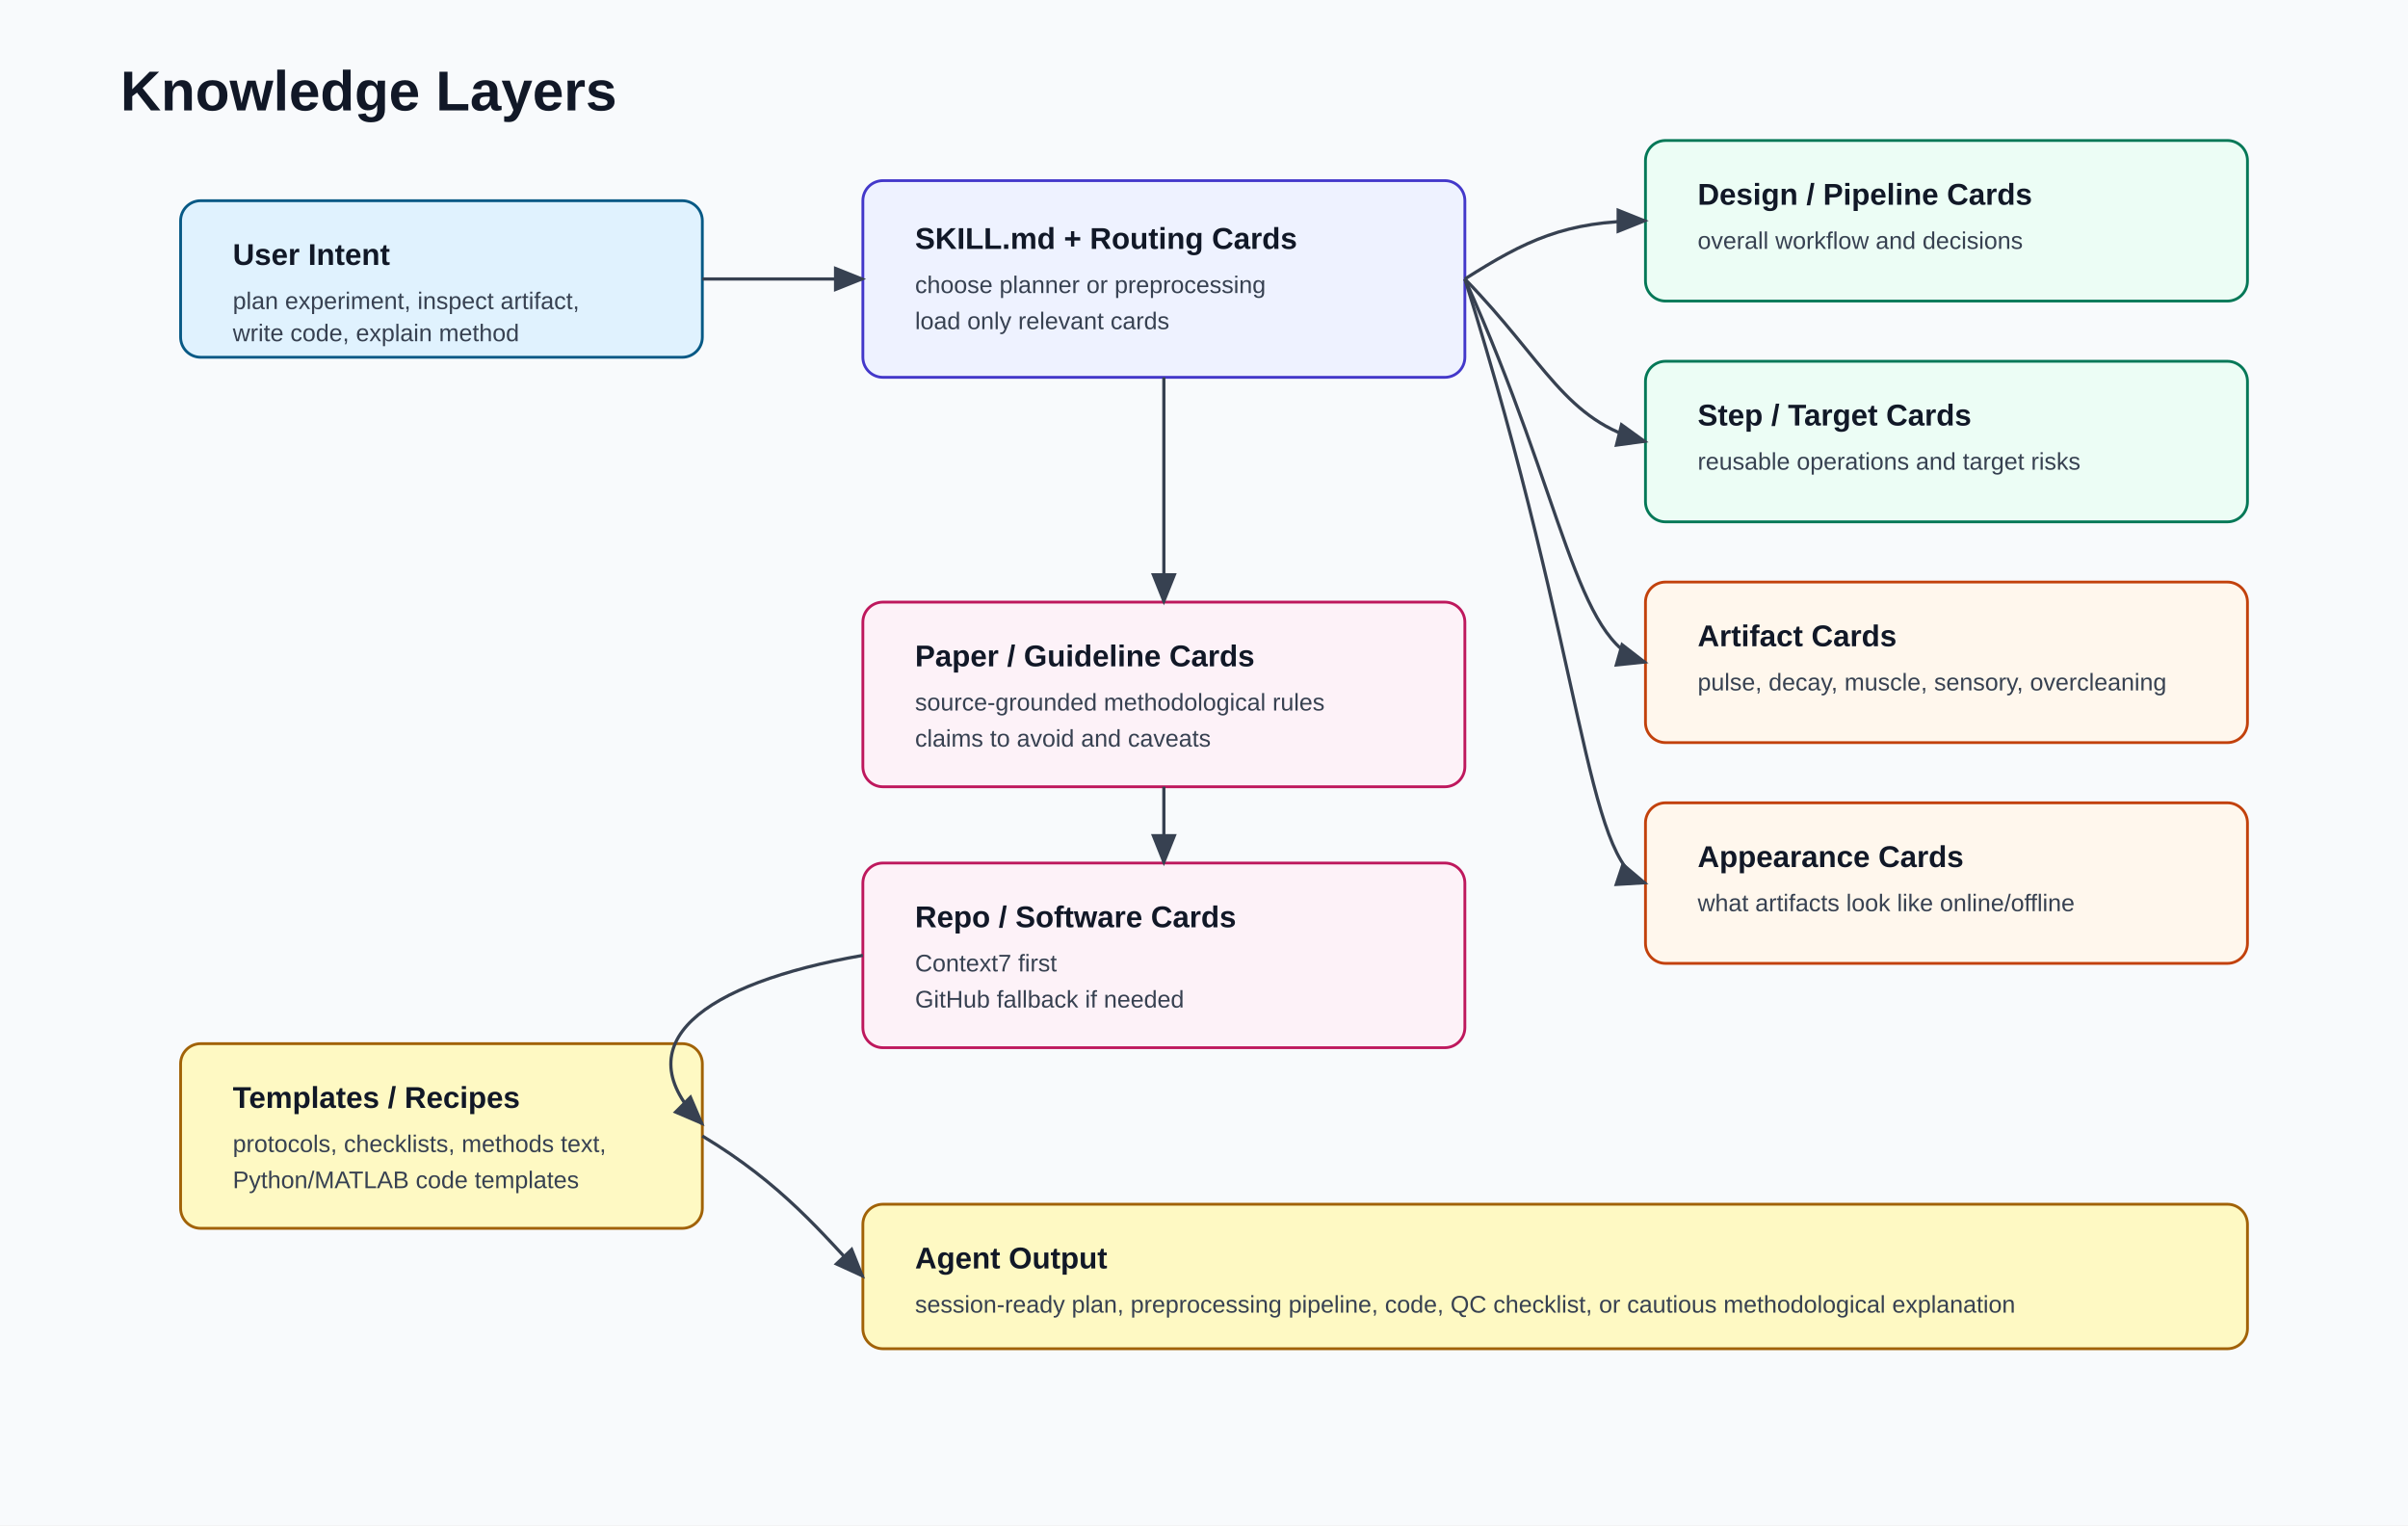
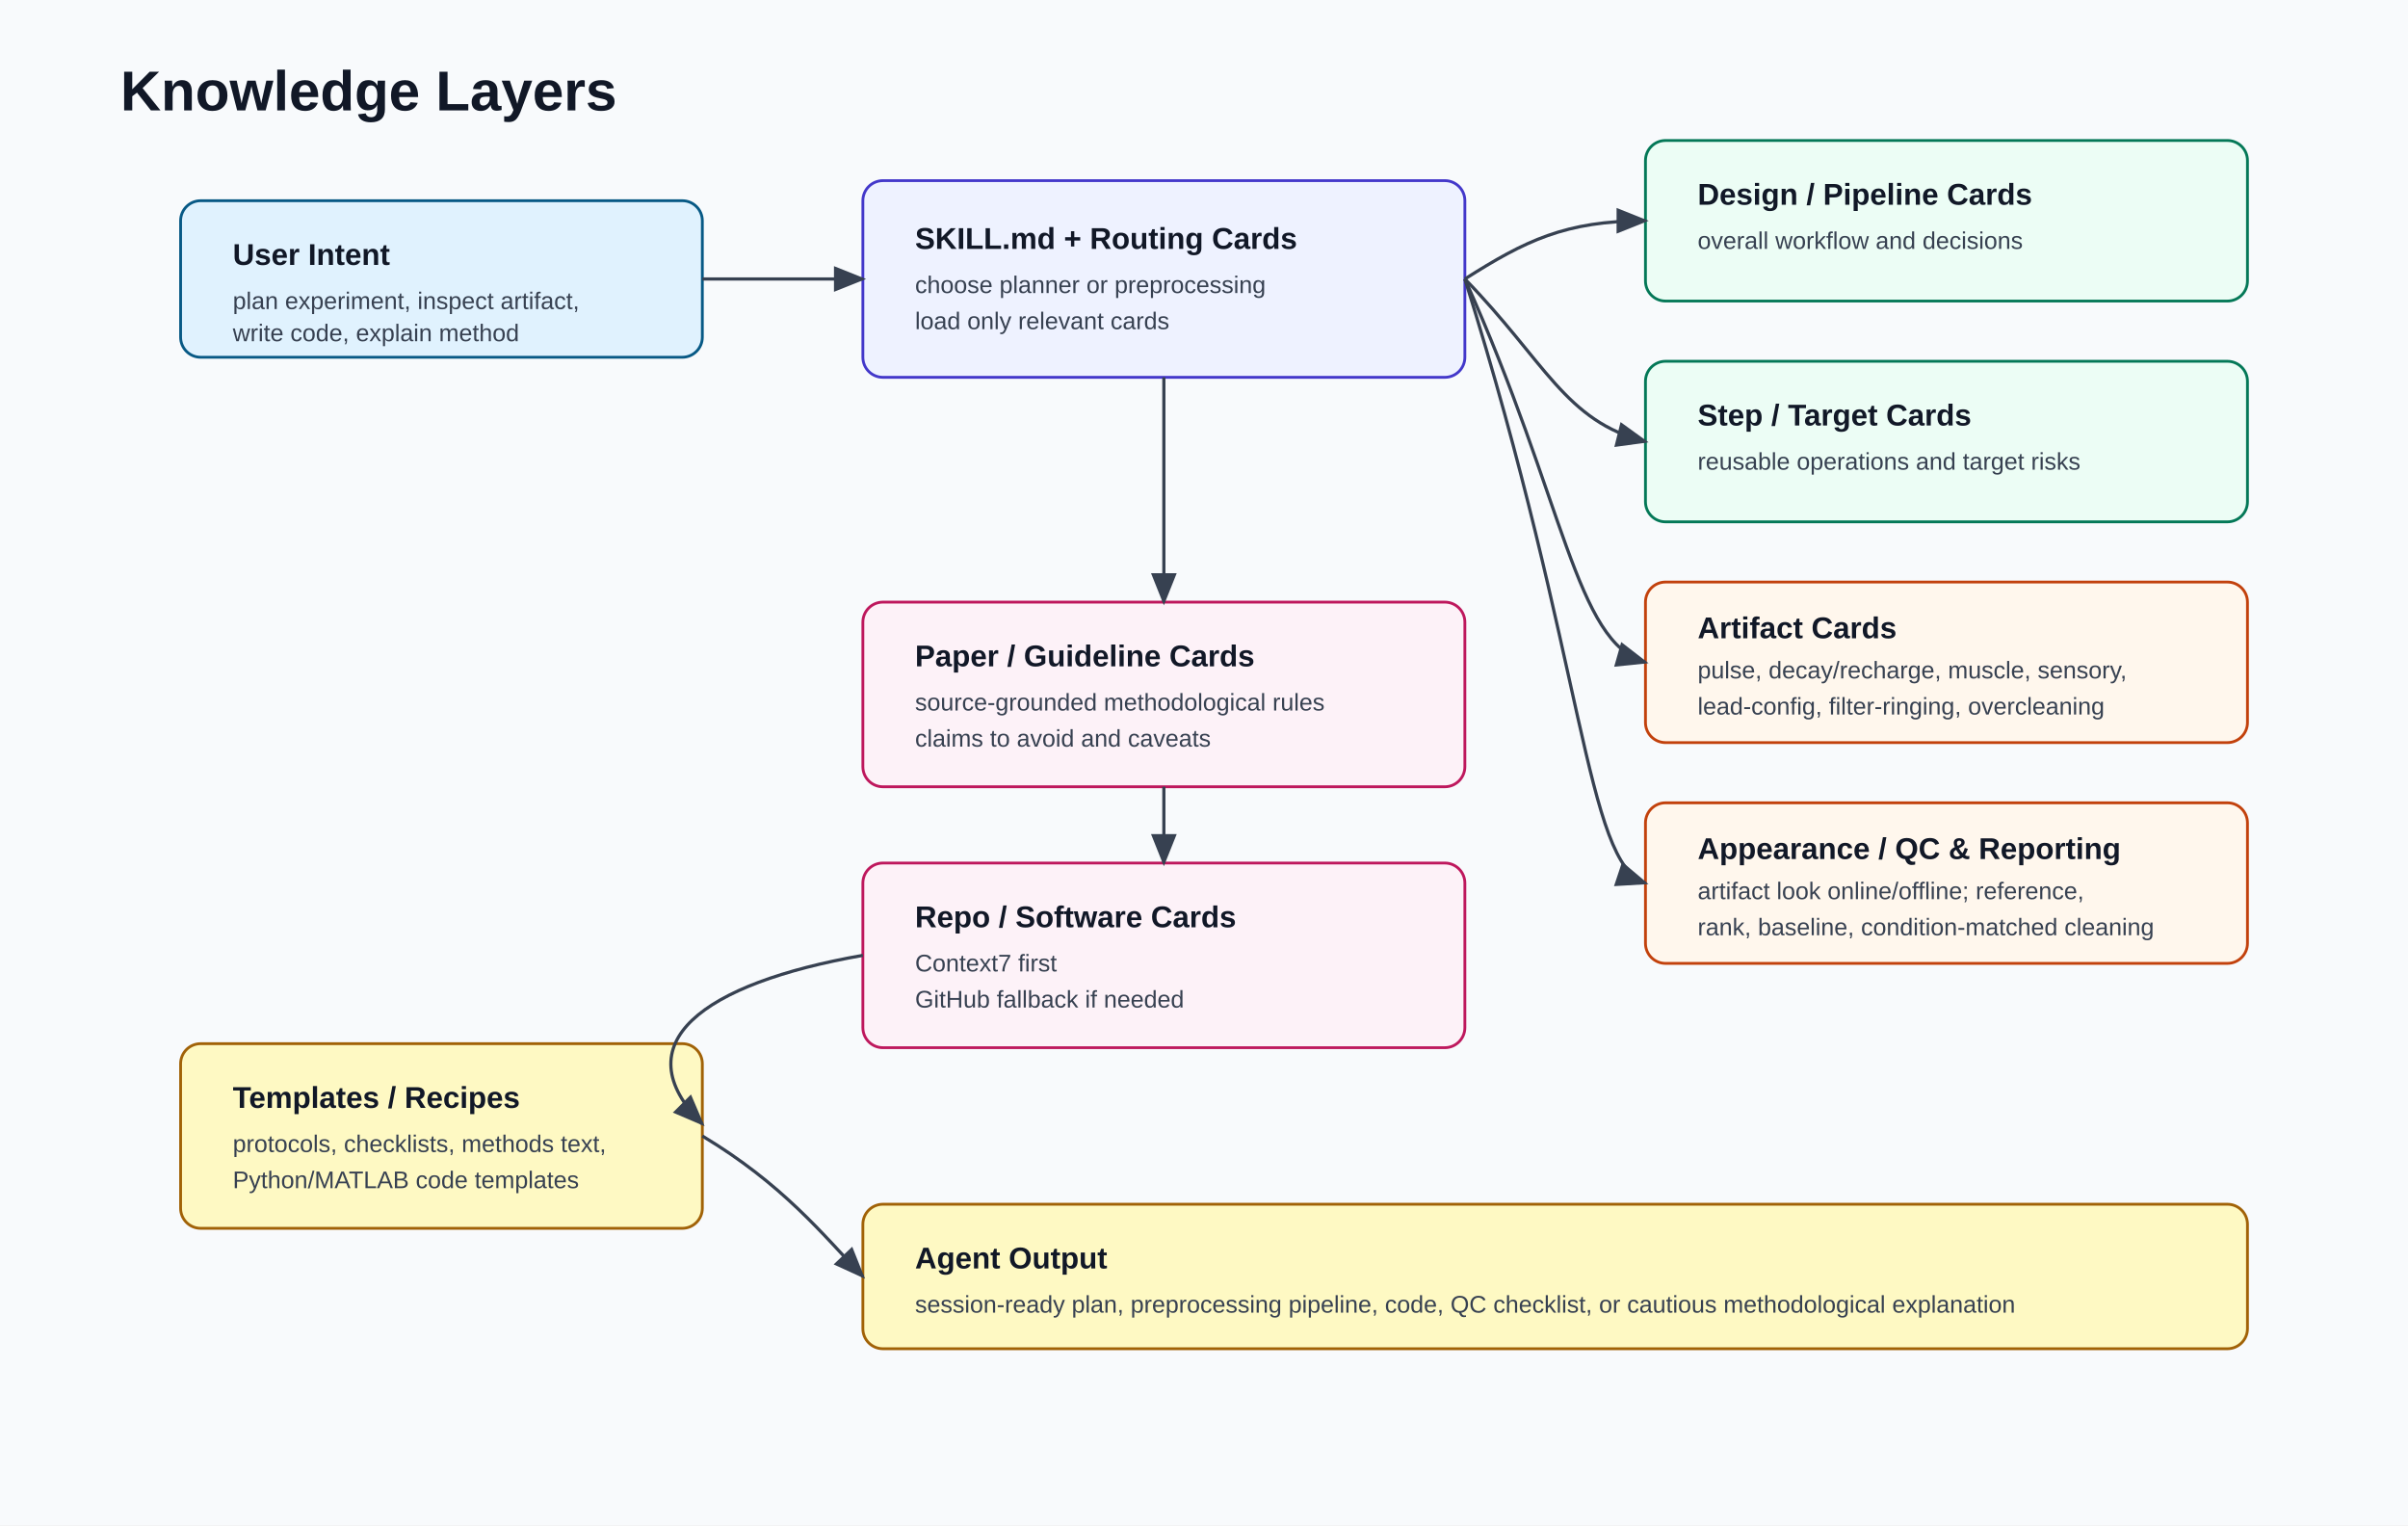
<svg xmlns="http://www.w3.org/2000/svg" width="1200" height="760" viewBox="0 0 1200 760" role="img" aria-labelledby="title desc">
  <defs>
    <style>
      .bg { fill: #f8fafc; }
      .title { font: 700 28px Arial, sans-serif; fill: #111827; }
      .node { fill: #ffffff; stroke: #1f2937; stroke-width: 1.4; rx: 10; }
      .intent { fill: #e0f2fe; stroke: #075985; }
      .route { fill: #eef2ff; stroke: #4338ca; }
      .method { fill: #ecfdf5; stroke: #047857; }
      .risk { fill: #fff7ed; stroke: #c2410c; }
      .source { fill: #fdf2f8; stroke: #be185d; }
      .output { fill: #fef9c3; stroke: #a16207; }
      .label { font: 700 15px Arial, sans-serif; fill: #111827; }
      .text { font: 400 12px Arial, sans-serif; fill: #374151; }
      .arrow { stroke: #374151; stroke-width: 1.6; fill: none; marker-end: url(#arrowhead); }
    </style>
    <marker id="arrowhead" markerWidth="10" markerHeight="8" refX="9" refY="4" orient="auto">
      <path d="M0,0 L10,4 L0,8 Z" fill="#374151" />
    </marker>
  </defs>
  <rect class="bg" width="1200" height="760" />
  <text class="title" x="60" y="55">Knowledge Layers</text>
  <rect class="node intent" x="90" y="100" width="260" height="78" />
  <text class="label" x="116" y="132">User Intent</text>
  <text class="text" x="116" y="154">plan experiment, inspect artifact,</text>
  <text class="text" x="116" y="170">write code, explain method</text>
  <rect class="node route" x="430" y="90" width="300" height="98" />
  <text class="label" x="456" y="124">SKILL.md + Routing Cards</text>
  <text class="text" x="456" y="146">choose planner or preprocessing</text>
  <text class="text" x="456" y="164">load only relevant cards</text>
  <rect class="node method" x="820" y="70" width="300" height="80" />
  <text class="label" x="846" y="102">Design / Pipeline Cards</text>
  <text class="text" x="846" y="124">overall workflow and decisions</text>
  <rect class="node method" x="820" y="180" width="300" height="80" />
  <text class="label" x="846" y="212">Step / Target Cards</text>
  <text class="text" x="846" y="234">reusable operations and target risks</text>
  <rect class="node risk" x="820" y="290" width="300" height="80" />
-   <text class="label" x="846" y="322">Artifact Cards</text>
-   <text class="text" x="846" y="344">pulse, decay, muscle, sensory, overcleaning</text>
+   <text class="label" x="846" y="318">Artifact Cards</text>
+   <text class="text" x="846" y="338">pulse, decay/recharge, muscle, sensory,</text>
+   <text class="text" x="846" y="356">lead-config, filter-ringing, overcleaning</text>
  <rect class="node risk" x="820" y="400" width="300" height="80" />
-   <text class="label" x="846" y="432">Appearance Cards</text>
-   <text class="text" x="846" y="454">what artifacts look like online/offline</text>
+   <text class="label" x="846" y="428">Appearance / QC &amp; Reporting</text>
+   <text class="text" x="846" y="448">artifact look online/offline; reference,</text>
+   <text class="text" x="846" y="466">rank, baseline, condition-matched cleaning</text>
  <rect class="node source" x="430" y="300" width="300" height="92" />
  <text class="label" x="456" y="332">Paper / Guideline Cards</text>
  <text class="text" x="456" y="354">source-grounded methodological rules</text>
  <text class="text" x="456" y="372">claims to avoid and caveats</text>
  <rect class="node source" x="430" y="430" width="300" height="92" />
  <text class="label" x="456" y="462">Repo / Software Cards</text>
  <text class="text" x="456" y="484">Context7 first</text>
  <text class="text" x="456" y="502">GitHub fallback if needed</text>
  <rect class="node output" x="90" y="520" width="260" height="92" />
  <text class="label" x="116" y="552">Templates / Recipes</text>
  <text class="text" x="116" y="574">protocols, checklists, methods text,</text>
  <text class="text" x="116" y="592">Python/MATLAB code templates</text>
  <rect class="node output" x="430" y="600" width="690" height="72" />
  <text class="label" x="456" y="632">Agent Output</text>
  <text class="text" x="456" y="654">session-ready plan, preprocessing pipeline, code, QC checklist, or cautious methodological explanation</text>
  <path class="arrow" d="M350 139 L430 139" />
  <path class="arrow" d="M730 139 C760 120, 780 110, 820 110" />
  <path class="arrow" d="M730 139 C770 180, 780 210, 820 220" />
  <path class="arrow" d="M730 139 C780 250, 785 320, 820 330" />
  <path class="arrow" d="M730 139 C790 330, 790 430, 820 440" />
  <path class="arrow" d="M580 188 L580 300" />
  <path class="arrow" d="M580 392 L580 430" />
  <path class="arrow" d="M430 476 C350 490, 310 520, 350 560" />
  <path class="arrow" d="M350 566 C390 590, 410 615, 430 636" />
</svg>
